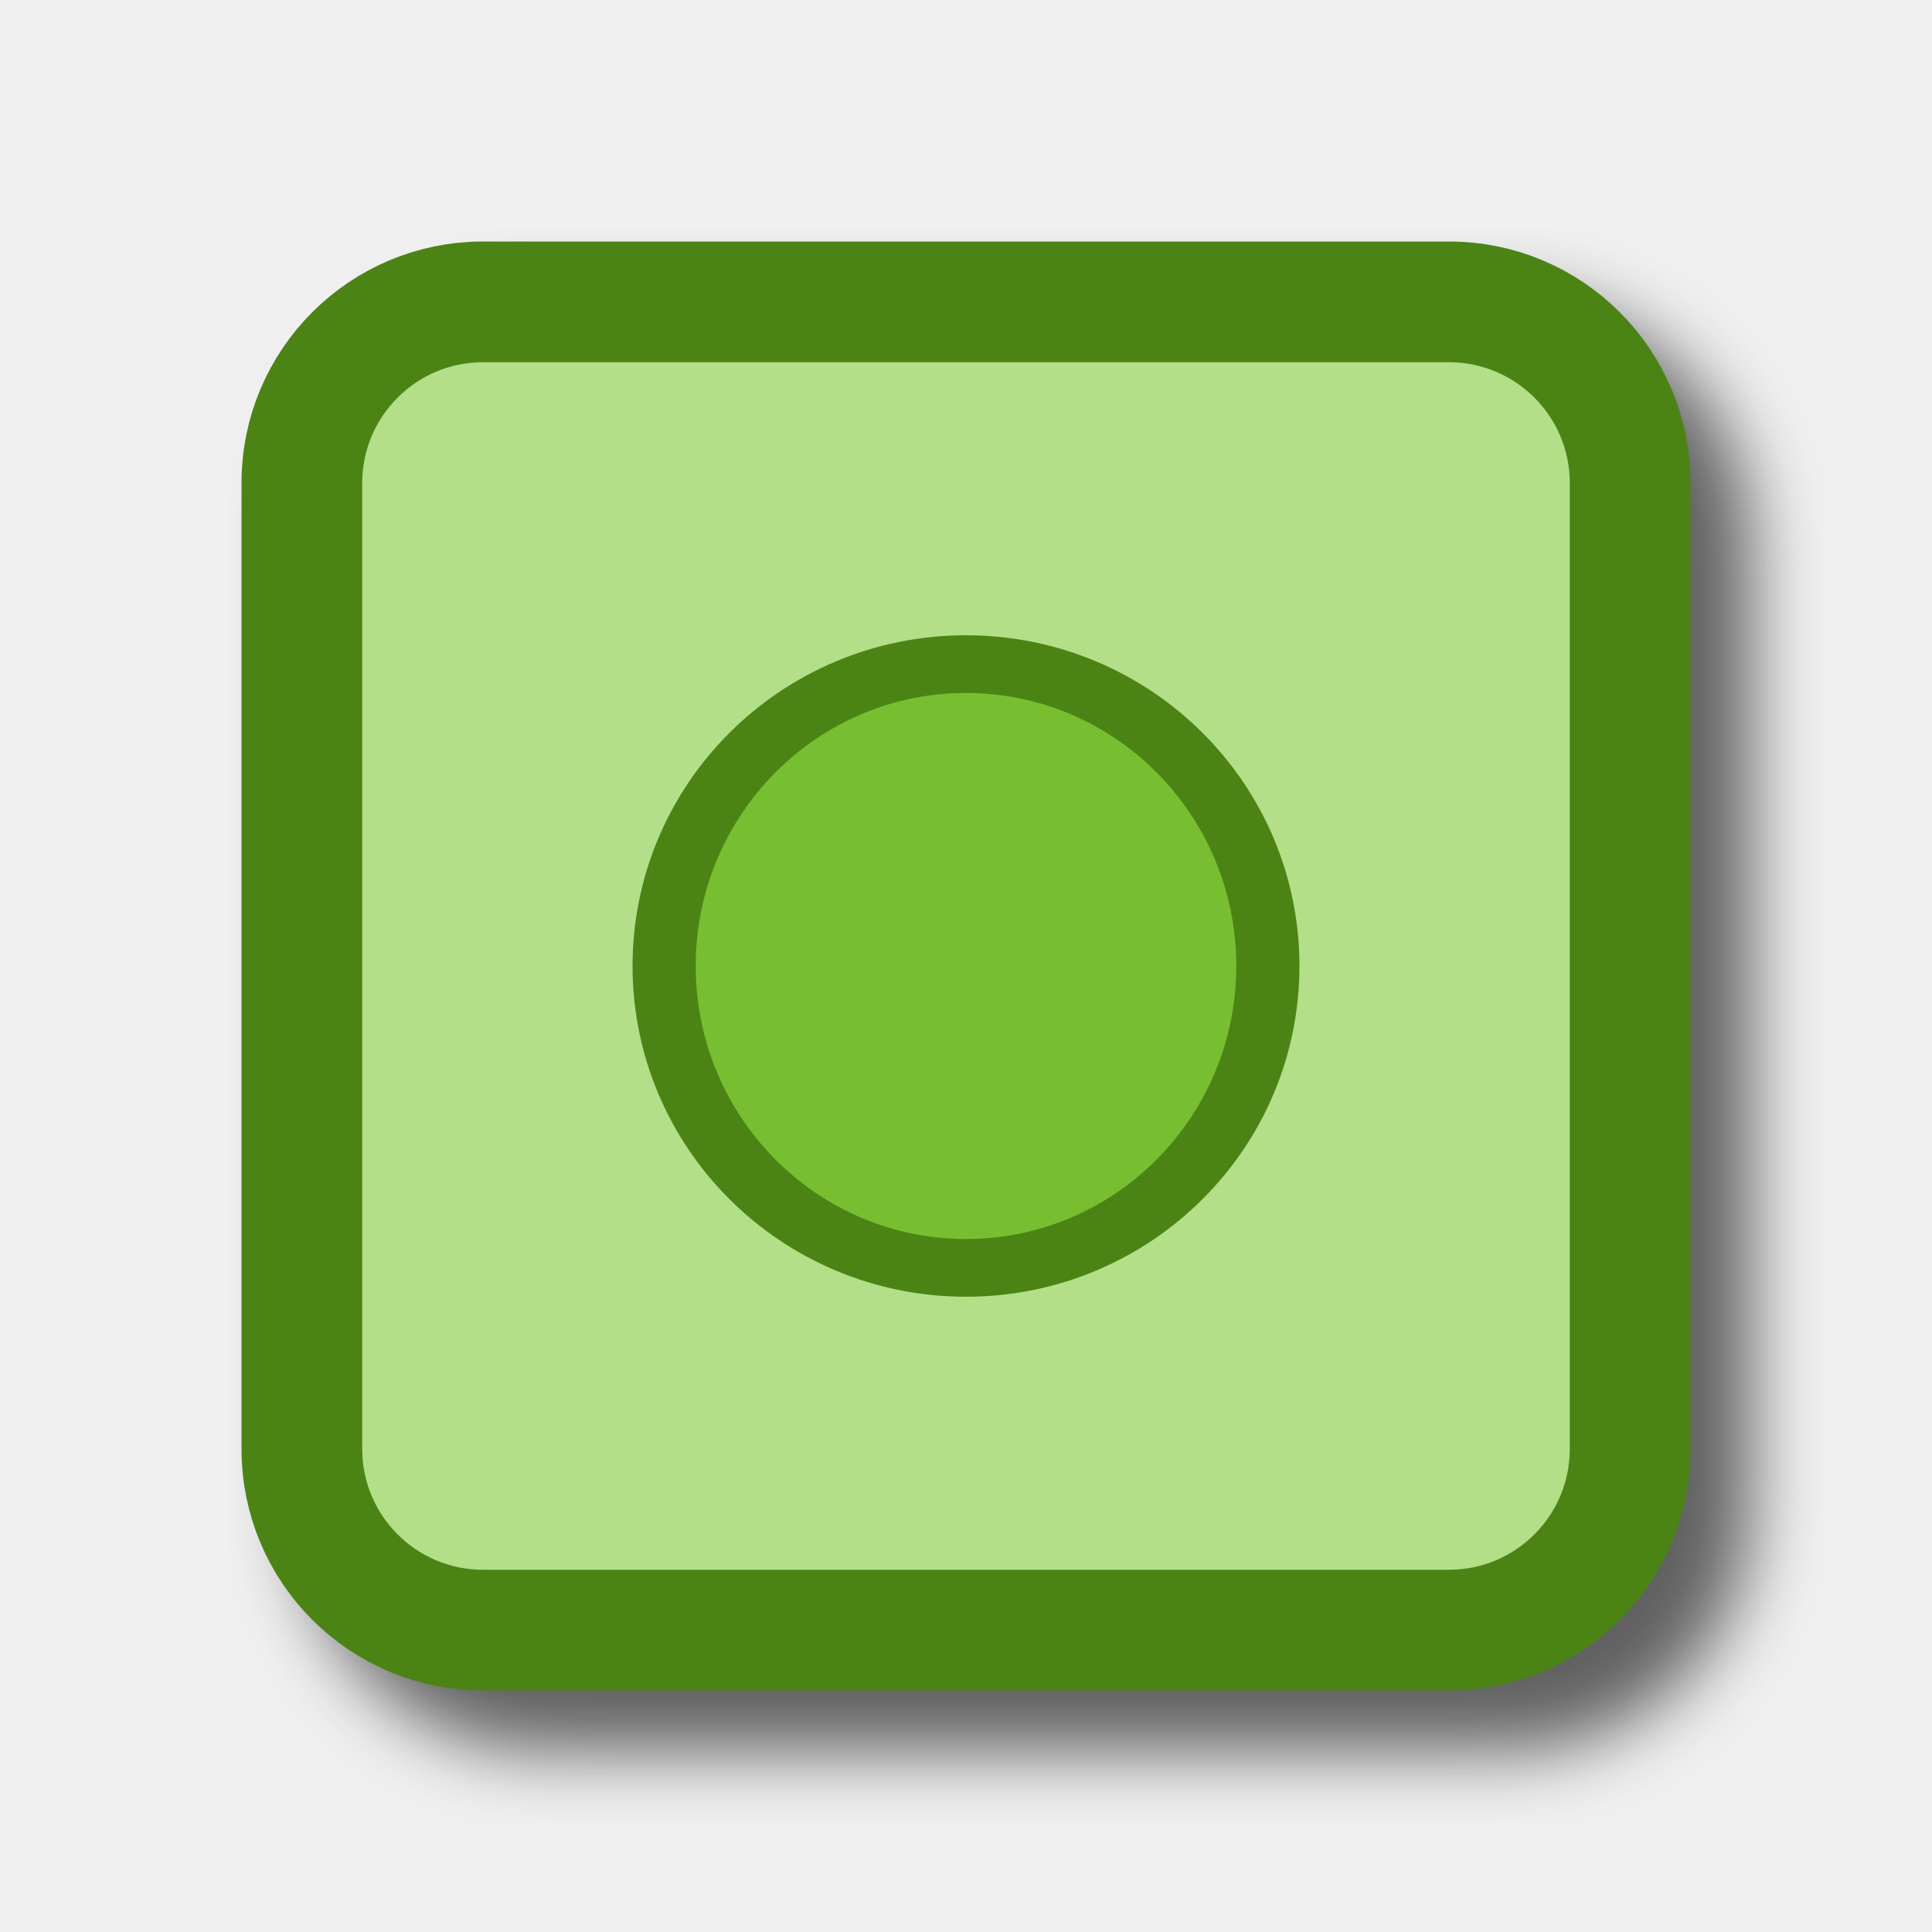
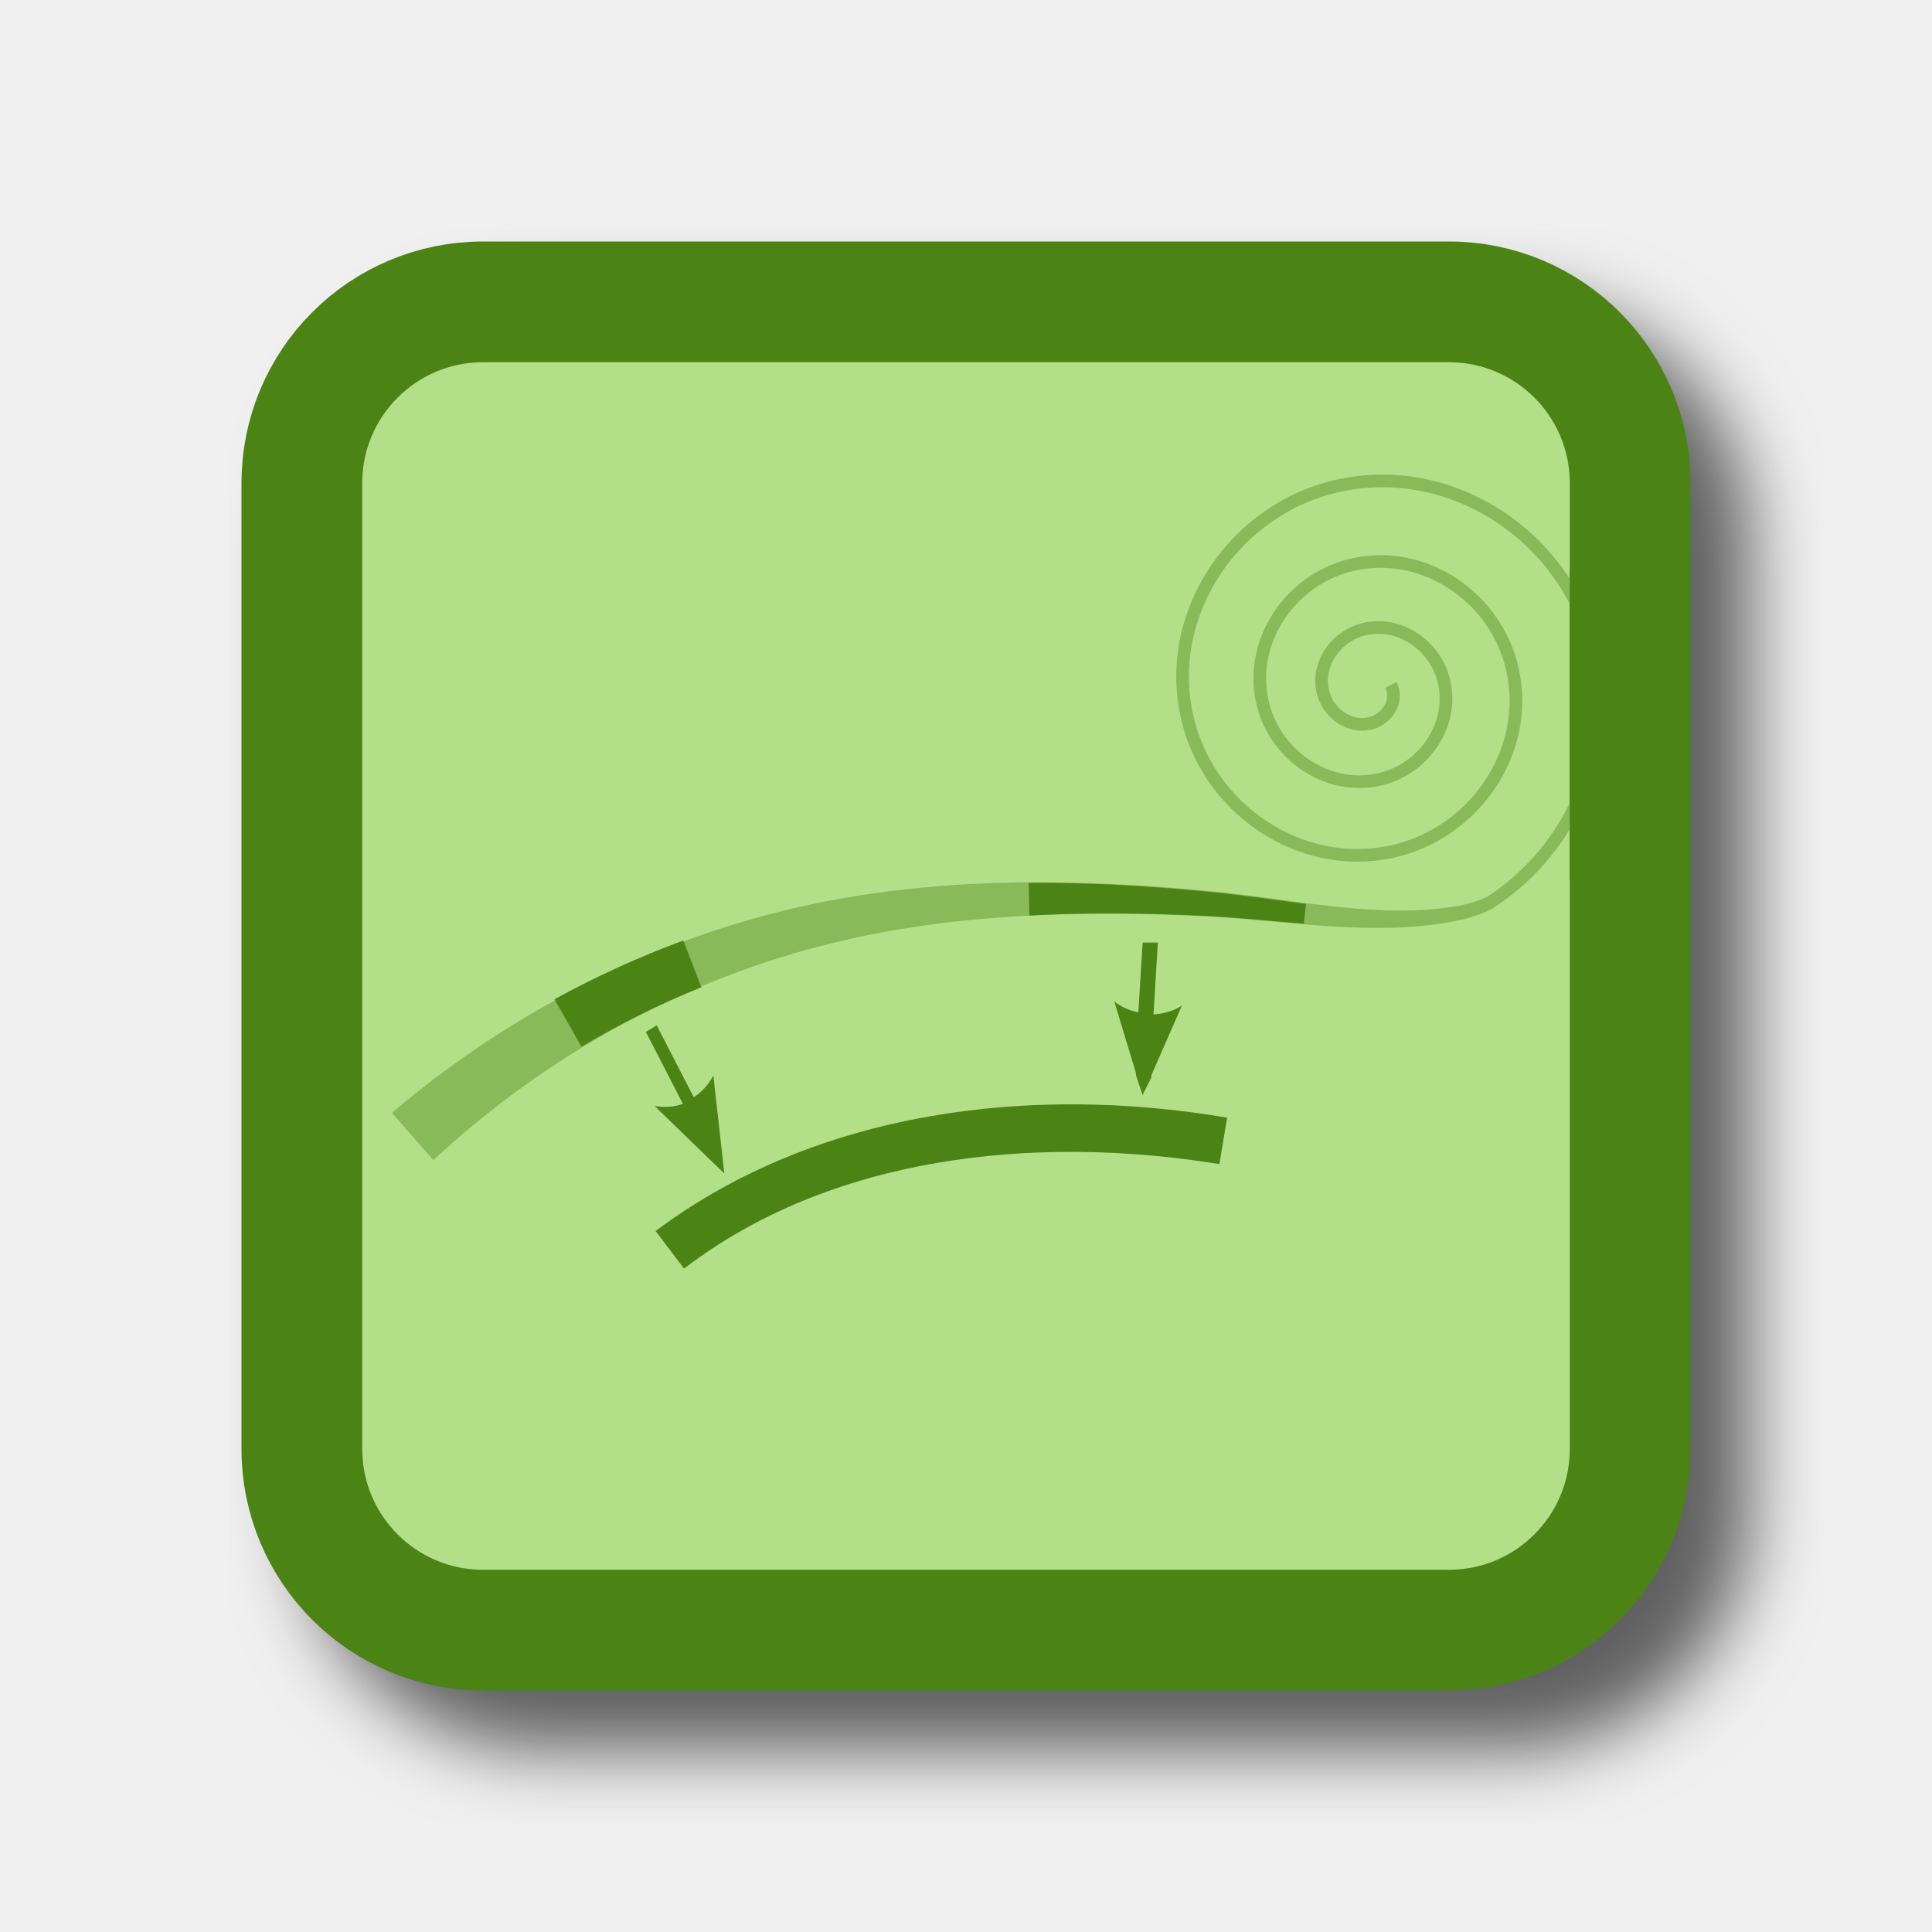
<svg xmlns="http://www.w3.org/2000/svg" xmlns:xlink="http://www.w3.org/1999/xlink" width="32" height="32" id="svg2198" version="1.0">
  <defs id="defs2200">
+     <marker orient="auto" refY="0.0" refX="0.0" id="Arrow2Mend" style="overflow:visible;">
+       <path id="path3782" style="font-size:12.0;fill-rule:evenodd;stroke-width:0.625;stroke-linejoin:round;" d="M 8.719,4.034 L -2.207,0.016 L 8.719,-4.002 C 6.973,-1.63 6.983,1.616 8.719,4.034 z " transform="scale(0.6) rotate(180) translate(0,0)" />
+     </marker>
+     <marker orient="auto" refY="0.0" refX="0.0" id="Arrow2Send" style="overflow:visible;">
+       <path id="path3788" style="font-size:12.0;fill-rule:evenodd;stroke-width:0.625;stroke-linejoin:round;" d="M 8.719,4.034 L -2.207,0.016 L 8.719,-4.002 C 6.973,-1.63 6.983,1.616 8.719,4.034 z " transform="scale(0.3) rotate(180) translate(-2.3,0)" />
+     </marker>
+     <marker orient="auto" refY="0.0" refX="0.0" id="Arrow1Mend" style="overflow:visible;">
+       <path id="path3764" d="M 0.0,0.0 L 5.0,-5.0 L -12.5,0.0 L 5.0,5.0 L 0.0,0.0 z " style="fill-rule:evenodd;stroke:#000000;stroke-width:1.0pt;marker-start:none;" transform="scale(0.4) rotate(180) translate(10,0)" />
+     </marker>
    <filter id="filter7060">
      <feGaussianBlur stdDeviation="0.6" id="feGaussianBlur7062" />
    </filter>
    <linearGradient y2="24.928" x2="46.267" y1="24.928" x1="4.249" gradientUnits="userSpaceOnUse" id="linearGradient3208" xlink:href="#linearGradient2187" />
    <linearGradient gradientUnits="userSpaceOnUse" y2="24.928" x2="46.267" y1="24.928" x1="4.249" id="linearGradient3204" xlink:href="#linearGradient2187" />
    <linearGradient y2="5" x2="5" y1="39" x1="40" gradientUnits="userSpaceOnUse" id="linearGradient3203" xlink:href="#linearGradient2187" />
    <linearGradient gradientUnits="userSpaceOnUse" y2="23.995" x2="44.997" y1="23.995" x1="3.003" id="linearGradient3199" xlink:href="#linearGradient2187" />
    <linearGradient y2="23.895" x2="45" y1="23.895" x1="3.076" gradientUnits="userSpaceOnUse" id="linearGradient3238" xlink:href="#linearGradient2187" />
    <linearGradient gradientUnits="userSpaceOnUse" y2="23.895" x2="45" y1="23.895" x1="3.076" id="linearGradient3232" xlink:href="#linearGradient2187" />
    <linearGradient gradientUnits="userSpaceOnUse" y2="23.057" x2="44.312" y1="23.057" x1="4.254" id="linearGradient3225" xlink:href="#linearGradient2187" />
    <linearGradient gradientUnits="userSpaceOnUse" y2="23.066" x2="44.281" y1="23.066" x1="4.257" id="linearGradient3213" xlink:href="#linearGradient2187" />
    <linearGradient y2="12.584" x2="12.624" y1="11.395" x1="17.061" gradientTransform="matrix(0,-1.171926,-1.171926,0,45.13392,47.27338)" gradientUnits="userSpaceOnUse" id="linearGradient3197" xlink:href="#linearGradient2187" />
    <radialGradient gradientUnits="userSpaceOnUse" gradientTransform="matrix(-1.24903,1.854746,-1.709592,-1.15128,82.72732,12.06414)" r="10.165" fy="13.283" fx="15.094" cy="13.283" cx="15.094" id="radialGradient2332" xlink:href="#linearGradient2326" />
    <linearGradient y2="12.584" x2="12.624" y1="11.395" x1="17.061" gradientTransform="matrix(0,-1.171926,-1.171926,0,40.2346,56.50914)" gradientUnits="userSpaceOnUse" id="linearGradient1764" xlink:href="#linearGradient2187" />
    <linearGradient id="linearGradient2187">
      <stop style="stop-color:#ffffff;stop-opacity:1;" offset="0" id="stop2189" />
      <stop style="stop-color:#ffffff;stop-opacity:0;" offset="1" id="stop2191" />
    </linearGradient>
    <radialGradient gradientUnits="userSpaceOnUse" gradientTransform="matrix(1,0,0,0.536723,0,16.87306)" r="15.645" fy="36.421" fx="24.837" cy="36.421" cx="24.837" id="radialGradient8668" xlink:href="#linearGradient8662" />
    <linearGradient id="linearGradient8662">
      <stop id="stop8664" offset="0" style="stop-color:#000000;stop-opacity:1;" />
      <stop id="stop8666" offset="1" style="stop-color:#000000;stop-opacity:0;" />
    </linearGradient>
    <linearGradient id="linearGradient2308">
      <stop id="stop2310" offset="0" style="stop-color:#edd400;stop-opacity:1;" />
      <stop id="stop2312" offset="1" style="stop-color:#edd400;stop-opacity:0;" />
    </linearGradient>
    <linearGradient id="linearGradient2316">
      <stop id="stop2318" offset="0" style="stop-color:#c4a000;stop-opacity:1;" />
      <stop id="stop2320" offset="1" style="stop-color:#c4a000;stop-opacity:0;" />
    </linearGradient>
    <linearGradient id="linearGradient2326">
      <stop id="stop2328" offset="0" style="stop-color:#ffffff;stop-opacity:1;" />
      <stop id="stop2330" offset="1" style="stop-color:#ffffff;stop-opacity:0;" />
    </linearGradient>
  </defs>
  <g id="layer1" style="display:inline">
    <rect ry="3" rx="3" y="6" x="6" height="22" width="22" id="rect3176" style="opacity:0.6;fill:#000000;fill-opacity:1;stroke:#000000;stroke-width:2;stroke-linecap:round;stroke-miterlimit:4;stroke-dasharray:none;stroke-opacity:1;filter:url(#filter7060)" />
    <rect ry="3" rx="3" y="5" x="5" height="22" width="22" id="rect3161" style="fill:#b3df88;fill-opacity:1;stroke:none;stroke-width:2;stroke-linecap:round;stroke-miterlimit:4;stroke-dasharray:none;stroke-opacity:1" />
-     <rect style="fill:none;fill-opacity:1;stroke:#4b8415;stroke-width:2;stroke-linecap:round;stroke-miterlimit:4;stroke-dasharray:none;stroke-opacity:1" id="rect2266" width="22" height="22" x="5" y="5" rx="3" ry="3" />
    <rect ry="3" rx="3" y="-10" x="2" height="6" width="6" id="rect3186" style="fill:#4e9a06;fill-opacity:1;stroke:none;stroke-width:1;stroke-miterlimit:4;stroke-dasharray:none;stroke-dashoffset:0;stroke-opacity:1" />
    <rect style="fill:#73d216;fill-opacity:1;stroke:none;stroke-width:1;stroke-miterlimit:4;stroke-dasharray:none;stroke-dashoffset:0;stroke-opacity:1" id="rect3188" width="6" height="6" x="9" y="-10" rx="3" ry="3" />
    <rect ry="3" rx="3" y="-10" x="16" height="6" width="6" id="rect3190" style="fill:#8ae234;fill-opacity:1;stroke:none;stroke-width:1;stroke-miterlimit:4;stroke-dasharray:none;stroke-dashoffset:0;stroke-opacity:1" />
    <rect y="-7" x="16" height="5" width="6" id="rect3192" style="opacity:0.5;fill:#dcdcdc;fill-opacity:1;stroke:none;stroke-width:1;stroke-miterlimit:4;stroke-dasharray:none;stroke-dashoffset:0;stroke-opacity:1" />
    <rect style="opacity:0.25;fill:#808080;fill-opacity:1;stroke:none;stroke-width:1;stroke-miterlimit:4;stroke-dasharray:none;stroke-dashoffset:0;stroke-opacity:1" id="rect3194" width="6" height="5" x="9" y="-7" />
    <rect y="-7" x="2" height="5" width="6" id="rect3196" style="opacity:0.25;fill:#404040;fill-opacity:1;stroke:none;stroke-width:1;stroke-miterlimit:4;stroke-dasharray:none;stroke-dashoffset:0;stroke-opacity:1" />
+     <rect style="fill:none;fill-opacity:1;stroke:#4b8415;stroke-width:2;stroke-linecap:round;stroke-miterlimit:4;stroke-dasharray:none;stroke-opacity:1" id="rect2266" width="22" height="22" x="5" y="5" rx="3" ry="3" />
  </g>
  <g id="layer3" style="display:none">
    <g id="g2478" transform="translate(42.16371,-11.26552)" style="fill:#77be31;fill-opacity:1;stroke:#4b8415;stroke-opacity:1;display:inline">
      <path id="path2415" d="M -17.266,32.656 L -20.133,31.001 C -22.189,34.562 -26.747,35.783 -30.308,33.727 C -33.869,31.672 -35.09,27.113 -33.035,23.552 C -30.979,19.991 -26.42,18.77 -22.859,20.826 L -24.928,24.41 C -26.511,23.496 -28.537,24.039 -29.451,25.621 C -30.365,27.204 -29.822,29.23 -28.239,30.144 C -26.656,31.057 -24.63,30.515 -23.717,28.932 L -26.584,27.277 L -19.235,25.308 L -17.266,32.656 z" style="opacity:1;fill:#77be31;fill-opacity:1;stroke:#4b8415;stroke-width:1;stroke-linecap:butt;stroke-linejoin:miter;stroke-miterlimit:4;stroke-dasharray:none;stroke-opacity:1" />
    </g>
  </g>
  <g id="layer4" style="display:none">
    <path style="opacity:1;fill:#77be31;fill-opacity:1;stroke:#4b8415;stroke-width:1;stroke-linecap:butt;stroke-linejoin:miter;stroke-miterlimit:4;stroke-dasharray:none;stroke-dashoffset:0;stroke-opacity:1" d="M -18,4 C -21.312,4 -24,6.688 -24,10 C -24,12.817 -22.057,15.169 -19.438,15.812 L -19.438,24.062 L -16.531,24.062 L -16.531,15.812 C -13.927,15.158 -12,12.807 -12,10 C -12,6.688 -14.688,4 -18,4 z" id="path2439" />
    <path style="opacity:1;fill:#ffffff;fill-opacity:0.502;stroke:none;stroke-width:1;stroke-linecap:butt;stroke-linejoin:miter;stroke-miterlimit:4;stroke-dasharray:none;stroke-dashoffset:0;stroke-opacity:1" id="path3220" d="M -14,10 A 4,4 0 1 1 -22,10 A 4,4 0 1 1 -14,10 z" transform="matrix(1.125,0,0,1.125,2.228752,-1.271248)" />
    <path id="path3224" d="M 12.133,9.177 C 9.395,10.758 8.455,14.263 10.036,17.002 C 11.381,19.331 14.11,20.348 16.583,19.63 L 20.522,26.451 L 22.925,25.064 L 18.986,18.243 C 20.828,16.458 21.298,13.594 19.958,11.273 C 18.377,8.535 14.872,7.596 12.133,9.177 z" style="fill:#77be31;fill-opacity:1;stroke:#4b8415;stroke-width:1;stroke-linecap:butt;stroke-linejoin:miter;stroke-miterlimit:4;stroke-dasharray:none;stroke-dashoffset:0;stroke-opacity:1" />
    <path transform="matrix(0.8438945,-0.4872227,0.4872227,0.8438945,25.29279,-3.073331)" d="M -14,10 A 4,4 0 1 1 -22,10 A 4,4 0 1 1 -14,10 z" id="path3226" style="fill:#ffffff;fill-opacity:0.502;stroke:#4b8415;stroke-width:0.931;stroke-linecap:butt;stroke-linejoin:miter;stroke-miterlimit:4;stroke-dasharray:none;stroke-dashoffset:0;stroke-opacity:1" />
  </g>
-   <g id="layer2" style="display:inline">
+   <g id="layer2" style="display:none">
    <g id="g3227" transform="translate(11,27)">
      <g id="g3164">
-         <path transform="matrix(0.2947368,0,0,0.2692308,-24.21052,-20.42308)" d="M 116.071,35 A 16.964,18.571 0 1 1 82.143,35 A 16.964,18.571 0 1 1 116.071,35 z" id="path3238" style="fill:#77be31;fill-opacity:1;stroke:#4b8415;stroke-width:3.55;stroke-linecap:round;stroke-miterlimit:4;stroke-dasharray:none;stroke-opacity:1" />
+         <path transform="matrix(0.2947368,0,0,0.2692308,-24.21052,-20.42308)" d="m 116.071,35 a 16.964,18.571 0 1 1 -33.929,0 16.964,18.571 0 1 1 33.929,0 z" id="path3238" style="fill:#77be31;fill-opacity:1;stroke:#4b8415;stroke-width:3.55;stroke-linecap:round;stroke-miterlimit:4;stroke-opacity:1;stroke-dasharray:none" />
      </g>
    </g>
  </g>
+   <g id="layer5" style="display:inline">
+     <g id="g3739" transform="matrix(1.154856,0,0,1.154856,-2.403215,-1.96319)">
+       <path id="path3640" d="m 7.703,17.661 0.593,0.678 c 1.609,-1.496 3.605,-2.608 5.77,-3.125 10e-7,0 10e-7,0 10e-7,0 1.712,-0.412 3.513,-0.462 5.301,-0.372 1.218,0.063 2.481,0.311 3.676,0.049 0.346,-0.077 0.692,-0.249 0.842,-0.55 0.206,-0.393 0.126,-0.874 0.027,-1.323 0,0 -0.094,0.019 -0.094,0.019 0.072,0.448 0.131,0.909 -0.071,1.228 -0.12,0.239 -0.431,0.362 -0.742,0.425 -1.149,0.206 -2.359,-0.099 -3.609,-0.213 -1.801,-0.172 -3.643,-0.2 -5.453,0.147 0,0 0,0 0,0 -2.293,0.445 -4.454,1.516 -6.241,3.037 z" style="opacity:0.404;fill:#4b8415;fill-opacity:1;stroke:none" />
+       <path id="path3676" d="m 10.034,16.032 0.386,0.679 c 0.551,-0.326 1.126,-0.611 1.72,-0.852 l -0.259,-0.67 c -0.635,0.234 -1.252,0.516 -1.847,0.842 z m 6.8,-1.67 0.01,0.469 c 0.837,-0.045 1.682,-0.036 2.524,0.005 0.466,0.023 0.939,0.073 1.412,0.111 l 0.032,-0.282 c -0.466,-0.061 -0.938,-0.133 -1.416,-0.177 -0.848,-0.082 -1.704,-0.132 -2.562,-0.126 z" style="fill:#4b8415;fill-opacity:1;stroke:none" />
+     </g>
+     <path style="fill:#4b8415;fill-opacity:1;stroke:none" d="m 10.859,20.39 c 2.676,-2.006 6.234,-2.427 9.466,-1.878 l -0.128,0.769 c -3.083,-0.5 -6.441,-0.128 -8.867,1.731 z" id="rect3745" />
+     <g id="g4776" transform="matrix(1.154856,0,0,1.154856,-2.403215,-1.96319)">
+       <path style="font-size:medium;font-style:normal;font-variant:normal;font-weight:normal;font-stretch:normal;text-indent:0;text-align:start;text-decoration:none;line-height:normal;letter-spacing:normal;word-spacing:normal;text-transform:none;direction:ltr;block-progression:tb;writing-mode:lr-tb;text-anchor:start;color:#000000;fill:#4b8415;fill-opacity:1;fill-rule:nonzero;stroke:none;stroke-width:0.2;marker:none;visibility:visible;display:inline;overflow:visible;enable-background:accumulate;font-family:Andale Mono;-inkscape-font-specification:Andale Mono" d="M 11.5,16.406 11.344,16.5 11.875,17.531 c -0.128,0.048 -0.265,0.054 -0.406,0.031 l 1,0.969 L 12.438,18.25 12.312,17.125 c -0.067,0.13 -0.165,0.236 -0.281,0.312 L 11.5,16.406 z" id="path3750" />
+     </g>
+     <g id="g4768" style="fill:#4b8415;fill-opacity:1" transform="matrix(1.154856,0,0,1.154856,-2.403215,-1.96319)">
+       <path style="font-size:medium;font-style:normal;font-variant:normal;font-weight:normal;font-stretch:normal;text-indent:0;text-align:start;text-decoration:none;line-height:normal;letter-spacing:normal;word-spacing:normal;text-transform:none;direction:ltr;block-progression:tb;writing-mode:lr-tb;text-anchor:start;color:#000000;fill:#4b8415;fill-opacity:1;stroke:none;stroke-width:0.2;marker:none;visibility:visible;display:inline;overflow:visible;enable-background:accumulate;font-family:Andale Mono;-inkscape-font-specification:Andale Mono" d="m 18.469,15.219 -0.062,1 C 18.282,16.193 18.165,16.146 18.062,16.062 l 0.312,1.031 0,0.031 0.094,0.281 0.125,-0.25 0,-0.031 0.438,-1 c -0.122,0.079 -0.268,0.116 -0.406,0.125 l 0.062,-1.031 -0.219,0 z" id="path4762" />
+     </g>
+     <path style="fill:#b3df88;fill-opacity:1;stroke:none" d="m 24.465,14.642 0.521,0.726 0.8,-0.502 -0.279,-2.047 L 24.8,13.116 24.465,14.642 z" id="path4788" />
+     <path style="fill:none;stroke:#89ba59;stroke-width:0.21;stroke-linecap:butt;stroke-linejoin:miter;stroke-miterlimit:4;stroke-opacity:1;stroke-dasharray:none" id="path4786" d="m 10.716,8.142 c 0.261,0.027 0.407,0.303 0.366,0.545 -0.062,0.364 -0.45,0.56 -0.793,0.487 C 9.813,9.072 9.56,8.557 9.671,8.104 9.817,7.505 10.47,7.191 11.046,7.344 11.776,7.539 12.155,8.342 11.955,9.048 11.709,9.918 10.745,10.366 9.9,10.116 8.882,9.813 8.36,8.68 8.665,7.688 9.027,6.514 10.34,5.915 11.486,6.278 c 1.337,0.424 2.016,1.925 1.592,3.233 C 12.589,11.018 10.891,11.782 9.414,11.293 7.731,10.735 6.88,8.833 7.437,7.18 8.065,5.314 10.18,4.373 12.014,5 c 1.595,0.545 2.645,2.121 2.614,3.794" transform="matrix(0.5505114,0.8348277,-0.8348277,0.5505114,23.93675,-2.083763)" />
+     <rect style="fill:#4b8415;fill-opacity:1;stroke:none" id="rect4790" width="1.353" height="5.12" x="26" y="9.46" />
+   </g>
</svg>
